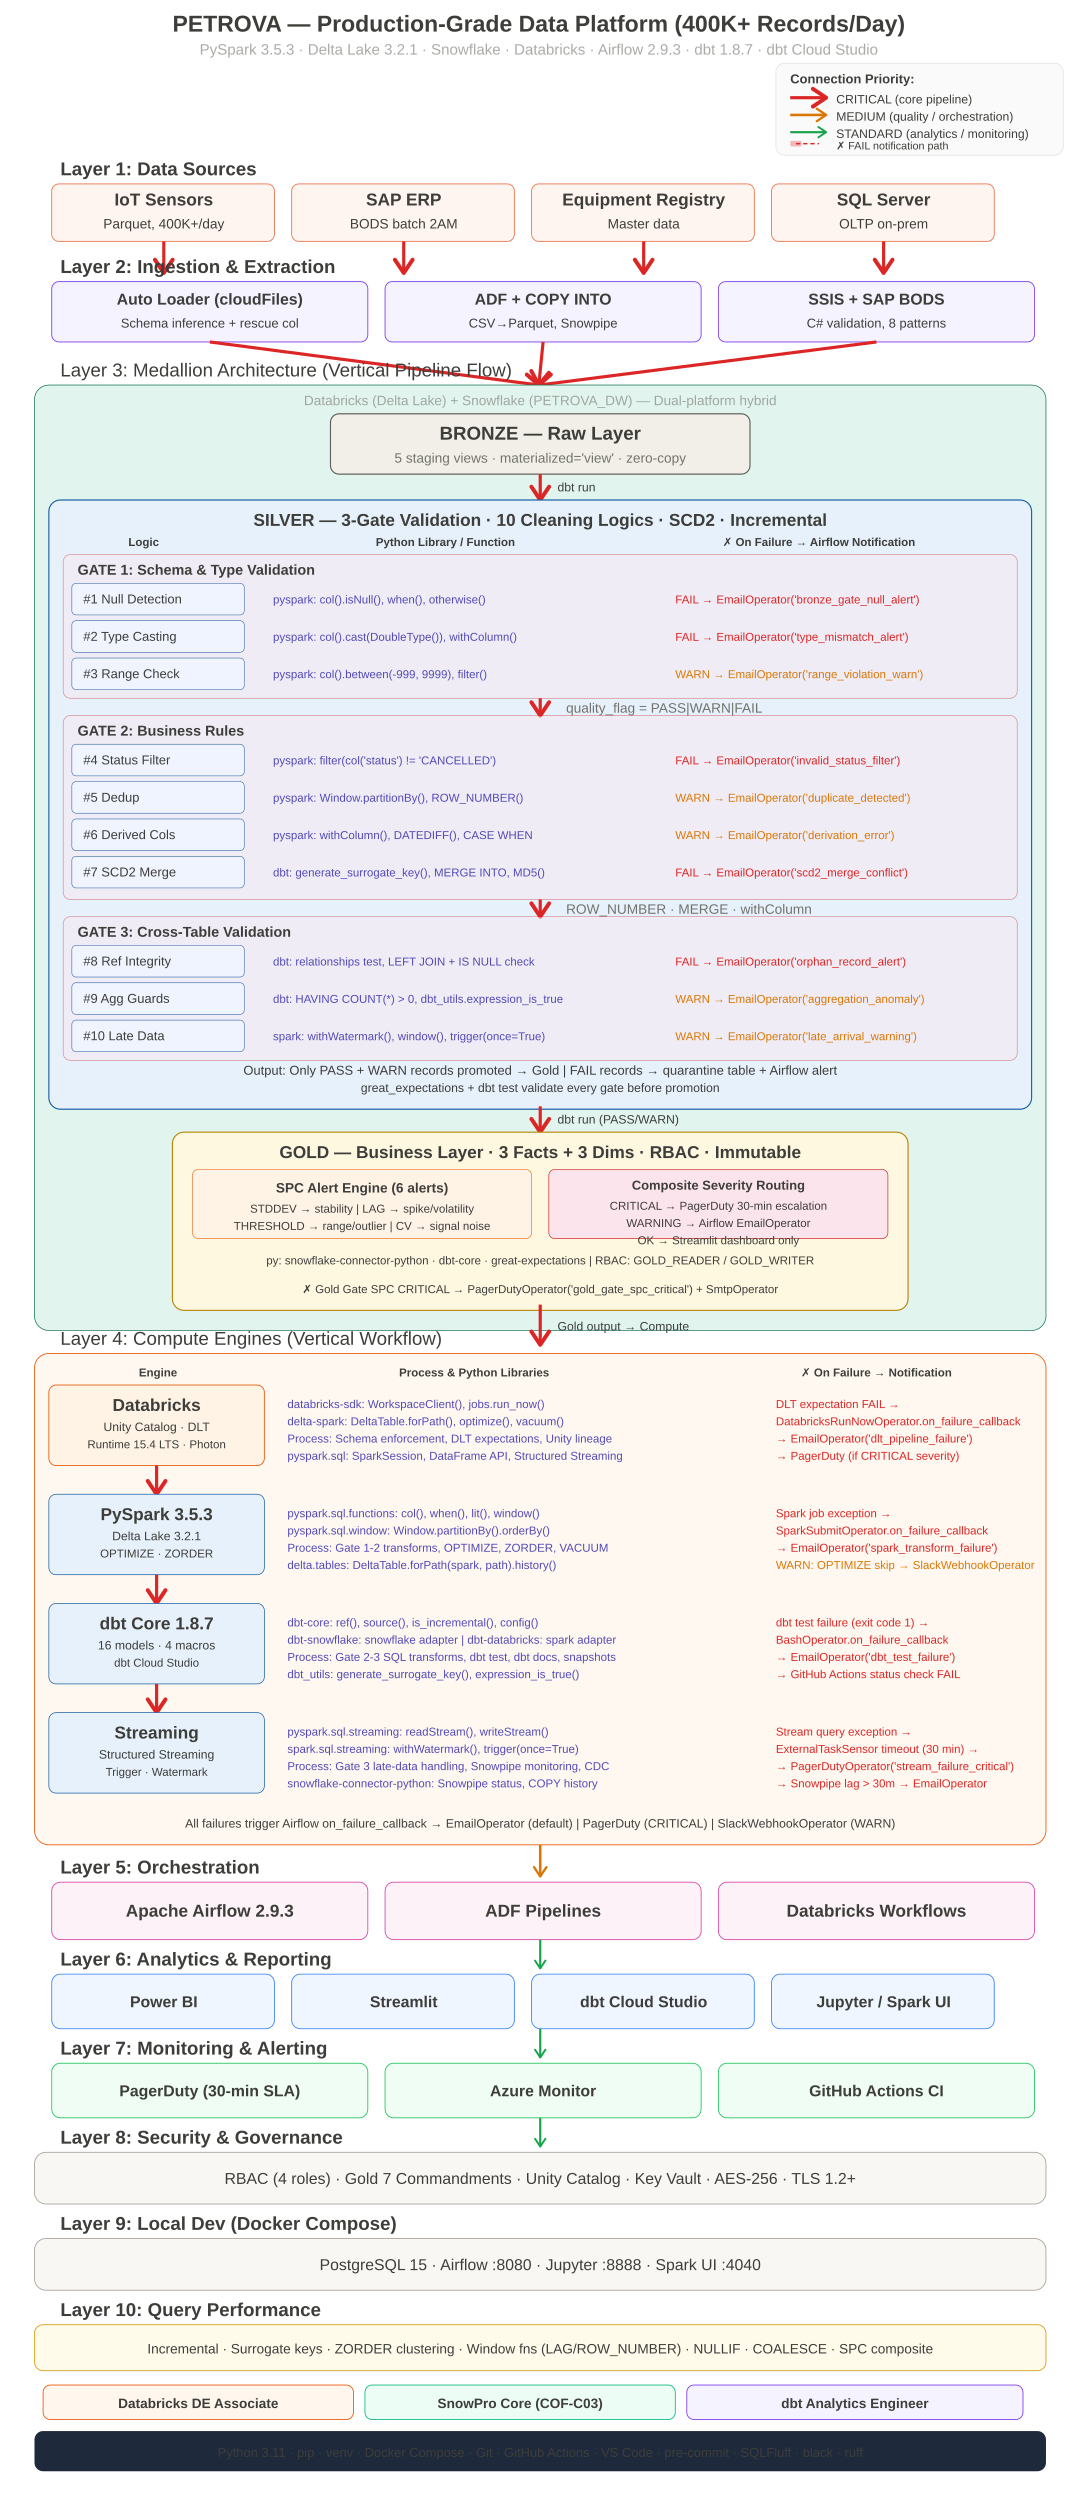
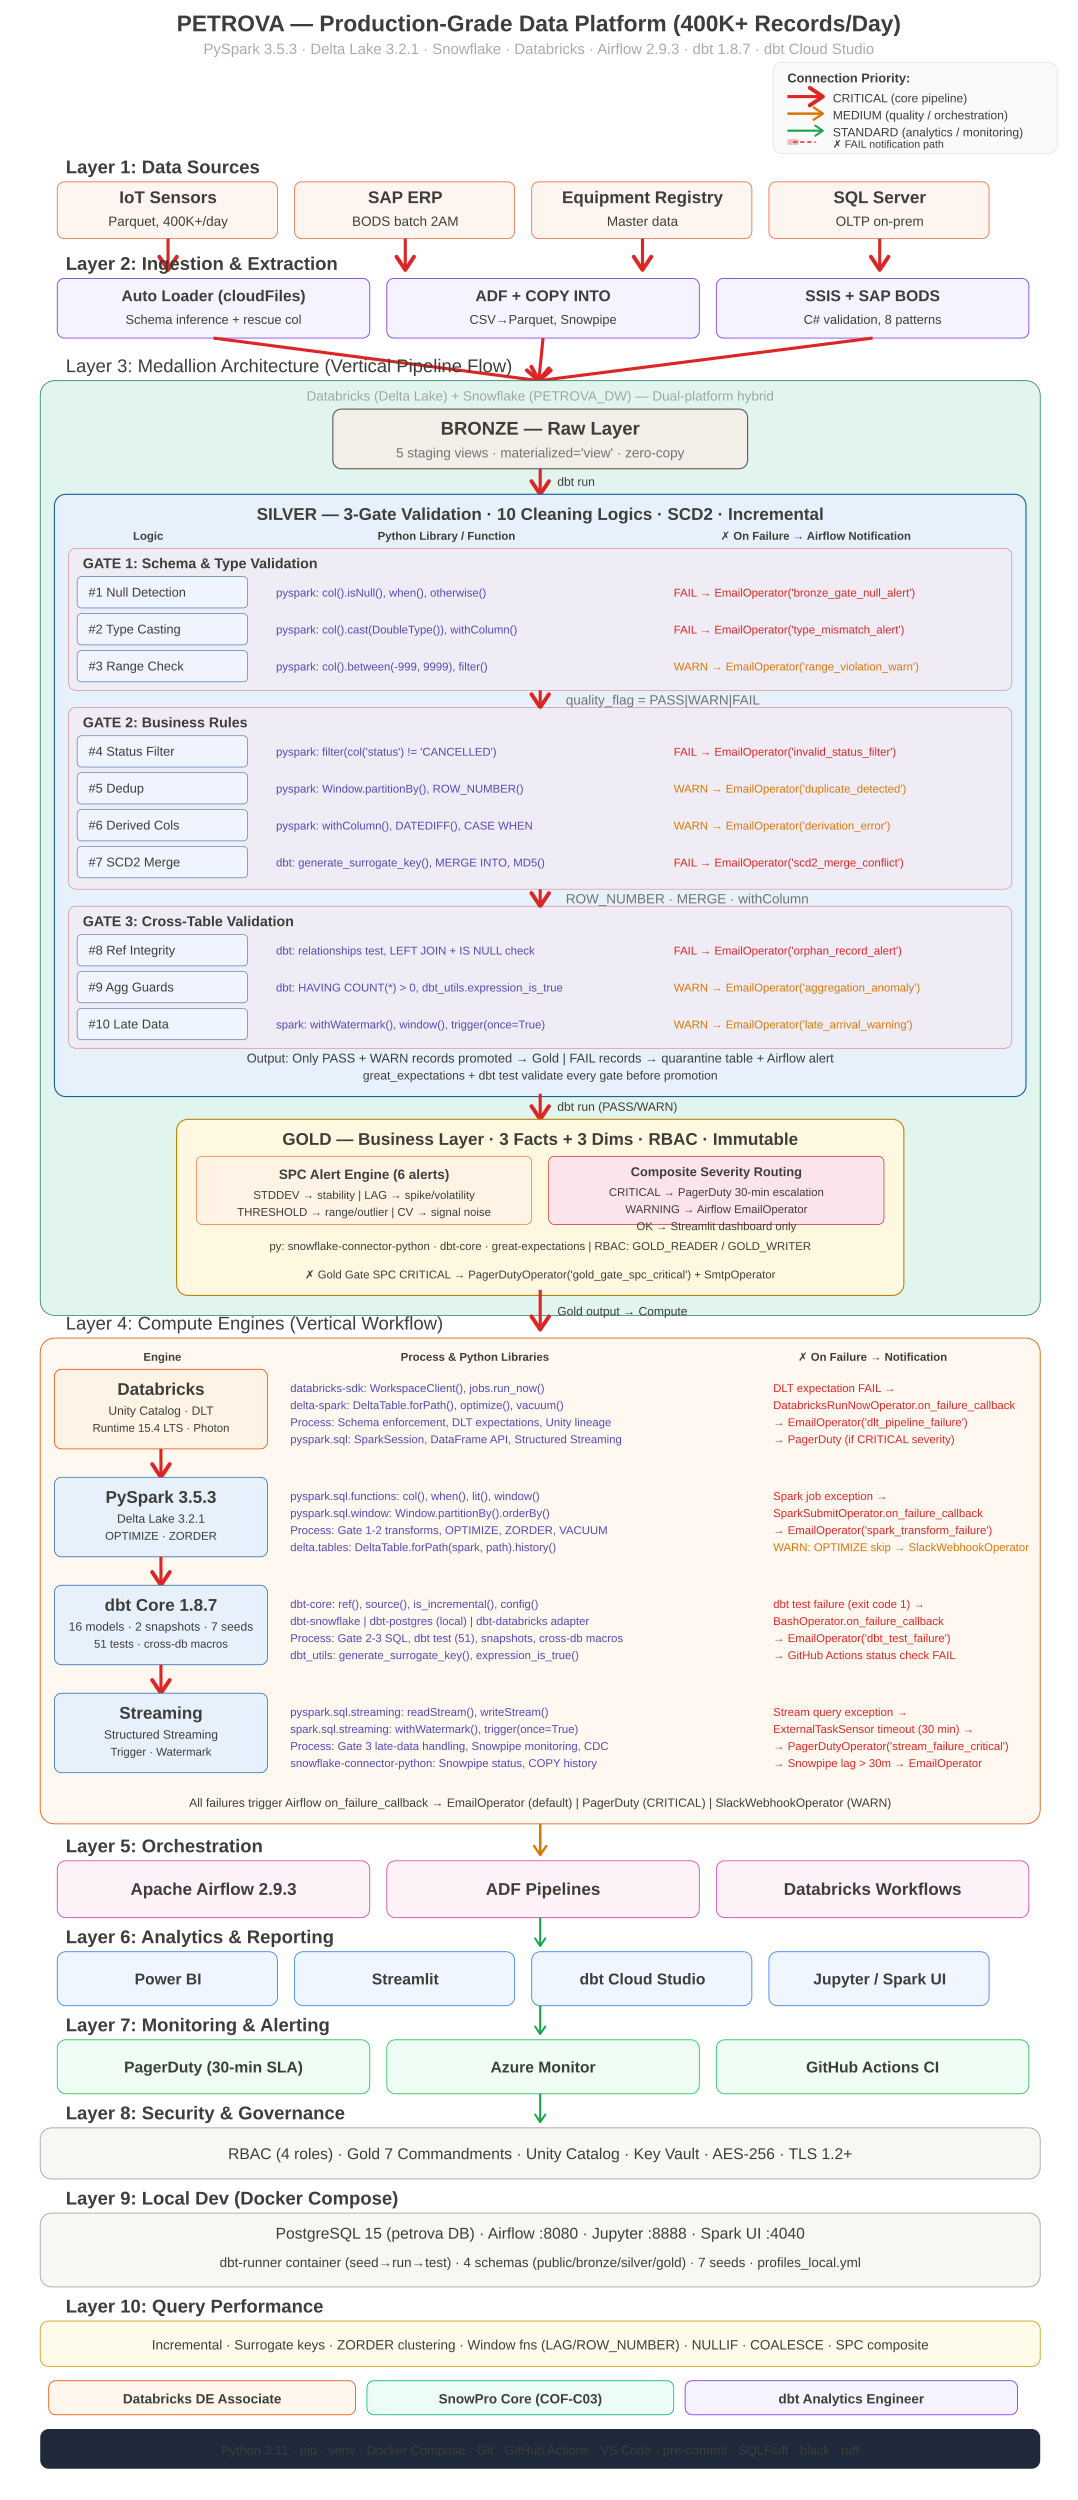
- <svg xmlns="http://www.w3.org/2000/svg" width="1500" height="3480" viewBox="0 0 750 1740" style="font-family:'Segoe UI',Arial,sans-serif;background:#fff">
+ <svg xmlns="http://www.w3.org/2000/svg" width="1500" height="3480" viewBox="0 0 750 1760" style="font-family:'Segoe UI',Arial,sans-serif;background:#fff">
  <style>
text{fill:#3d3d3a}
.th{font-size:13px;font-weight:500}
.ts{font-size:10.5px;fill:#73726c}
.tx{font-size:9.5px;fill:#73726c}
.tlib{font-size:8.5px;font-weight:500}
.arr-red{stroke:#DC2626;stroke-width:2.2}
.arr-yellow{stroke:#D97706;stroke-width:1.8}
.arr-green{stroke:#16A34A;stroke-width:1.5}
.c-coral rect{fill:#FAECE7;stroke:#993C1D;stroke-width:0.5}
.c-coral .th{fill:#712B13}.c-coral .ts{fill:#993C1D}
.c-purple rect{fill:#EEEDFE;stroke:#534AB7;stroke-width:0.5}
.c-purple .th{fill:#3C3489}.c-purple .ts{fill:#534AB7}
.c-teal rect{fill:#E1F5EE;stroke:#0F6E56;stroke-width:0.5}
.c-teal .th{fill:#085041}.c-teal .ts{fill:#0F6E56}
.c-blue rect{fill:#E6F1FB;stroke:#185FA5;stroke-width:0.5}
.c-blue .th{fill:#0C447C}.c-blue .ts{fill:#185FA5}
.c-dbk rect{fill:#FFF3E6;stroke:#E8590C;stroke-width:0.6}
.c-dbk .th{fill:#C2410C}.c-dbk .ts{fill:#E8590C}
.c-amber rect{fill:#FAEEDA;stroke:#854F0B;stroke-width:0.5}
.c-amber .th{fill:#633806}.c-amber .ts{fill:#854F0B}
.c-pink rect{fill:#FBEAF0;stroke:#993556;stroke-width:0.5}
.c-pink .th{fill:#72243E}.c-pink .ts{fill:#993556}
.c-green rect{fill:#EAF3DE;stroke:#3B6D11;stroke-width:0.5}
.c-green .th{fill:#27500A}.c-green .ts{fill:#3B6D11}
.c-gray rect{fill:#F1EFE8;stroke:#5F5E5A;stroke-width:0.5}
.c-gray .th{fill:#444441}.c-gray .ts{fill:#5F5E5A}
.c-red rect{fill:#FCE4EC;stroke:#C00000;stroke-width:0.6}
.c-red .th{fill:#8B0000}.c-red .ts{fill:#C00000}
/* Logic row styling */
.logic-row rect{fill:#F0F4FF;stroke:#3366AA;stroke-width:0.4}
.lib-tag{font-size:8px;font-weight:500;fill:#534AB7}
.fail-tag{font-size:8px;font-weight:500;fill:#DC2626}
.warn-tag{font-size:8px;font-weight:500;fill:#D97706}
</style>
  <defs>
    <marker id="arrowRed" viewBox="0 0 10 10" refX="8" refY="5" markerWidth="7" markerHeight="7" orient="auto-start-reverse">
      <path d="M2 1L8 5L2 9" fill="none" stroke="#DC2626" stroke-width="1.8" stroke-linecap="round" stroke-linejoin="round" />
    </marker>
    <marker id="arrowYellow" viewBox="0 0 10 10" refX="8" refY="5" markerWidth="6" markerHeight="6" orient="auto-start-reverse">
      <path d="M2 1L8 5L2 9" fill="none" stroke="#D97706" stroke-width="1.5" stroke-linecap="round" stroke-linejoin="round" />
    </marker>
    <marker id="arrowGreen" viewBox="0 0 10 10" refX="8" refY="5" markerWidth="6" markerHeight="6" orient="auto-start-reverse">
      <path d="M2 1L8 5L2 9" fill="none" stroke="#16A34A" stroke-width="1.5" stroke-linecap="round" stroke-linejoin="round" />
    </marker>
  </defs>
  <text x="375" y="22" text-anchor="middle" font-size="16" font-weight="600" fill="#1B3A5C">PETROVA — Production-Grade Data Platform (400K+ Records/Day)</text>
  <text class="ts" x="375" y="38" text-anchor="middle" opacity="0.6">PySpark 3.5.3 · Delta Lake 3.2.1 · Snowflake · Databricks · Airflow 2.9.3 · dbt 1.8.7 · dbt Cloud Studio</text>
  <rect x="540" y="44" width="200" height="64" rx="6" fill="#FAFAFA" stroke="#E0E0E0" stroke-width="0.5" />
  <text x="550" y="58" font-size="9" font-weight="600" fill="#333">Connection Priority:</text>
  <line x1="550" y1="68" x2="575" y2="68" class="arr-red" marker-end="url(#arrowRed)" />
  <text x="582" y="72" font-size="8.5" fill="#DC2626" font-weight="500">CRITICAL (core pipeline)</text>
  <line x1="550" y1="80" x2="575" y2="80" class="arr-yellow" marker-end="url(#arrowYellow)" />
  <text x="582" y="84" font-size="8.5" fill="#D97706" font-weight="500">MEDIUM (quality / orchestration)</text>
  <line x1="550" y1="92" x2="575" y2="92" class="arr-green" marker-end="url(#arrowGreen)" />
  <text x="582" y="96" font-size="8.5" fill="#16A34A" font-weight="500">STANDARD (analytics / monitoring)</text>
  <rect x="550" y="98" width="8" height="4" rx="1" fill="#DC2626" opacity="0.3" />
  <line x1="554" y1="100" x2="570" y2="100" stroke="#DC2626" stroke-width="1" stroke-dasharray="3,2" />
  <text x="582" y="104" font-size="7.5" fill="#DC2626">✗ FAIL notification path</text>
  <text x="42" y="122" font-size="13" font-weight="600" fill="#2D2D2D">Layer 1: Data Sources</text>
  <rect x="36" y="128" width="155" height="40" rx="5" fill="#FFF5F0" stroke="#E8734A" stroke-width="0.6" />
  <text x="114" y="143" text-anchor="middle" font-size="12" font-weight="600" fill="#7C2D12">IoT Sensors</text>
  <text x="114" y="159" text-anchor="middle" font-size="9.5" fill="#9A3412">Parquet, 400K+/day</text>
  <rect x="203" y="128" width="155" height="40" rx="5" fill="#FFF5F0" stroke="#E8734A" stroke-width="0.6" />
  <text x="281" y="143" text-anchor="middle" font-size="12" font-weight="600" fill="#7C2D12">SAP ERP</text>
  <text x="281" y="159" text-anchor="middle" font-size="9.5" fill="#9A3412">BODS batch 2AM</text>
  <rect x="370" y="128" width="155" height="40" rx="5" fill="#FFF5F0" stroke="#E8734A" stroke-width="0.6" />
  <text x="448" y="143" text-anchor="middle" font-size="12" font-weight="600" fill="#7C2D12">Equipment Registry</text>
  <text x="448" y="159" text-anchor="middle" font-size="9.5" fill="#9A3412">Master data</text>
  <rect x="537" y="128" width="155" height="40" rx="5" fill="#FFF5F0" stroke="#E8734A" stroke-width="0.6" />
  <text x="615" y="143" text-anchor="middle" font-size="12" font-weight="600" fill="#7C2D12">SQL Server</text>
  <text x="615" y="159" text-anchor="middle" font-size="9.5" fill="#9A3412">OLTP on-prem</text>
  <line x1="114" y1="168" x2="114" y2="190" class="arr-red" marker-end="url(#arrowRed)" />
  <line x1="281" y1="168" x2="281" y2="190" class="arr-red" marker-end="url(#arrowRed)" />
  <line x1="448" y1="168" x2="448" y2="190" class="arr-red" marker-end="url(#arrowRed)" />
  <line x1="615" y1="168" x2="615" y2="190" class="arr-red" marker-end="url(#arrowRed)" />
  <text x="42" y="190" font-size="13" font-weight="600" fill="#2D2D2D">Layer 2: Ingestion &amp; Extraction</text>
  <rect x="36" y="196" width="220" height="42" rx="5" fill="#F5F3FF" stroke="#7C3AED" stroke-width="0.6" />
  <text x="146" y="212" text-anchor="middle" font-size="11" font-weight="600" fill="#3C1D95">Auto Loader (cloudFiles)</text>
  <text x="146" y="228" text-anchor="middle" font-size="9" fill="#5B21B6">Schema inference + rescue col</text>
  <rect x="268" y="196" width="220" height="42" rx="5" fill="#F5F3FF" stroke="#7C3AED" stroke-width="0.6" />
  <text x="378" y="212" text-anchor="middle" font-size="11" font-weight="600" fill="#3C1D95">ADF + COPY INTO</text>
  <text x="378" y="228" text-anchor="middle" font-size="9" fill="#5B21B6">CSV→Parquet, Snowpipe</text>
  <rect x="500" y="196" width="220" height="42" rx="5" fill="#F5F3FF" stroke="#7C3AED" stroke-width="0.6" />
  <text x="610" y="212" text-anchor="middle" font-size="11" font-weight="600" fill="#3C1D95">SSIS + SAP BODS</text>
  <text x="610" y="228" text-anchor="middle" font-size="9" fill="#5B21B6">C# validation, 8 patterns</text>
  <line x1="146" y1="238" x2="375" y2="268" class="arr-red" marker-end="url(#arrowRed)" />
  <line x1="378" y1="238" x2="375" y2="268" class="arr-red" marker-end="url(#arrowRed)" />
  <line x1="610" y1="238" x2="375" y2="268" class="arr-red" marker-end="url(#arrowRed)" />
  <text class="th" x="42" y="262">Layer 3: Medallion Architecture (Vertical Pipeline Flow)</text>
  <g class="c-teal">
    <rect x="24" y="268" width="704" height="658" rx="10" />
  </g>
  <text class="tx" x="376" y="282" text-anchor="middle" opacity="0.6">Databricks (Delta Lake) + Snowflake (PETROVA_DW) — Dual-platform hybrid</text>
  <rect x="230" y="288" width="292" height="42" rx="6" fill="#F1EFE8" stroke="#5F5E5A" stroke-width="0.8" />
  <text x="376" y="306" text-anchor="middle" font-size="13" font-weight="600" fill="#444441">BRONZE — Raw Layer</text>
  <text class="tx" x="376" y="322" text-anchor="middle">5 staging views · materialized='view' · zero-copy</text>
  <line x1="376" y1="330" x2="376" y2="348" class="arr-red" marker-end="url(#arrowRed)" />
  <text class="tlib" x="388" y="342" fill="#DC2626">dbt run</text>
  <rect x="34" y="348" width="684" height="424" rx="8" fill="#E6F1FB" stroke="#185FA5" stroke-width="0.8" />
  <text x="376" y="366" text-anchor="middle" font-size="12" font-weight="600" fill="#0C447C">SILVER — 3-Gate Validation · 10 Cleaning Logics · SCD2 · Incremental</text>
  <text x="100" y="380" font-size="8" font-weight="600" fill="#0C447C" text-anchor="middle">Logic</text>
  <text x="310" y="380" font-size="8" font-weight="600" fill="#534AB7" text-anchor="middle">Python Library / Function</text>
  <text x="570" y="380" font-size="8" font-weight="600" fill="#DC2626" text-anchor="middle">✗ On Failure → Airflow Notification</text>
  <rect x="44" y="386" width="664" height="100" rx="5" fill="#FCE4EC" stroke="#C00000" stroke-width="0.5" opacity="0.4" />
  <text x="54" y="400" font-size="10" font-weight="600" fill="#8B0000">GATE 1: Schema &amp; Type Validation</text>
  <g class="logic-row">
    <rect x="50" y="406" width="120" height="22" rx="3" />
  </g>
  <text x="58" y="420" font-size="9" font-weight="500" fill="#1a3a6a">#1 Null Detection</text>
  <text x="190" y="420" class="lib-tag">pyspark: col().isNull(), when(), otherwise()</text>
  <text x="470" y="420" class="fail-tag">FAIL → EmailOperator('bronze_gate_null_alert')</text>
  <g class="logic-row">
    <rect x="50" y="432" width="120" height="22" rx="3" />
  </g>
  <text x="58" y="446" font-size="9" font-weight="500" fill="#1a3a6a">#2 Type Casting</text>
  <text x="190" y="446" class="lib-tag">pyspark: col().cast(DoubleType()), withColumn()</text>
  <text x="470" y="446" class="fail-tag">FAIL → EmailOperator('type_mismatch_alert')</text>
  <g class="logic-row">
    <rect x="50" y="458" width="120" height="22" rx="3" />
  </g>
  <text x="58" y="472" font-size="9" font-weight="500" fill="#1a3a6a">#3 Range Check</text>
  <text x="190" y="472" class="lib-tag">pyspark: col().between(-999, 9999), filter()</text>
  <text x="470" y="472" class="warn-tag">WARN → EmailOperator('range_violation_warn')</text>
  <line x1="376" y1="486" x2="376" y2="498" class="arr-red" marker-end="url(#arrowRed)" />
  <text class="tx" x="394" y="496" fill="#DC2626" font-weight="500">quality_flag = PASS|WARN|FAIL</text>
  <rect x="44" y="498" width="664" height="128" rx="5" fill="#FCE4EC" stroke="#C00000" stroke-width="0.5" opacity="0.4" />
  <text x="54" y="512" font-size="10" font-weight="600" fill="#8B0000">GATE 2: Business Rules</text>
  <g class="logic-row">
    <rect x="50" y="518" width="120" height="22" rx="3" />
  </g>
  <text x="58" y="532" font-size="9" font-weight="500" fill="#1a3a6a">#4 Status Filter</text>
  <text x="190" y="532" class="lib-tag">pyspark: filter(col('status') != 'CANCELLED')</text>
  <text x="470" y="532" class="fail-tag">FAIL → EmailOperator('invalid_status_filter')</text>
  <g class="logic-row">
    <rect x="50" y="544" width="120" height="22" rx="3" />
  </g>
  <text x="58" y="558" font-size="9" font-weight="500" fill="#1a3a6a">#5 Dedup</text>
  <text x="190" y="558" class="lib-tag">pyspark: Window.partitionBy(), ROW_NUMBER()</text>
  <text x="470" y="558" class="warn-tag">WARN → EmailOperator('duplicate_detected')</text>
  <g class="logic-row">
    <rect x="50" y="570" width="120" height="22" rx="3" />
  </g>
  <text x="58" y="584" font-size="9" font-weight="500" fill="#1a3a6a">#6 Derived Cols</text>
  <text x="190" y="584" class="lib-tag">pyspark: withColumn(), DATEDIFF(), CASE WHEN</text>
  <text x="470" y="584" class="warn-tag">WARN → EmailOperator('derivation_error')</text>
  <g class="logic-row">
    <rect x="50" y="596" width="120" height="22" rx="3" />
  </g>
  <text x="58" y="610" font-size="9" font-weight="500" fill="#1a3a6a">#7 SCD2 Merge</text>
  <text x="190" y="610" class="lib-tag">dbt: generate_surrogate_key(), MERGE INTO, MD5()</text>
  <text x="470" y="610" class="fail-tag">FAIL → EmailOperator('scd2_merge_conflict')</text>
  <line x1="376" y1="626" x2="376" y2="638" class="arr-red" marker-end="url(#arrowRed)" />
  <text class="tx" x="394" y="636" fill="#DC2626" font-weight="500">ROW_NUMBER · MERGE · withColumn</text>
  <rect x="44" y="638" width="664" height="100" rx="5" fill="#FCE4EC" stroke="#C00000" stroke-width="0.5" opacity="0.4" />
  <text x="54" y="652" font-size="10" font-weight="600" fill="#8B0000">GATE 3: Cross-Table Validation</text>
  <g class="logic-row">
    <rect x="50" y="658" width="120" height="22" rx="3" />
  </g>
  <text x="58" y="672" font-size="9" font-weight="500" fill="#1a3a6a">#8 Ref Integrity</text>
  <text x="190" y="672" class="lib-tag">dbt: relationships test, LEFT JOIN + IS NULL check</text>
  <text x="470" y="672" class="fail-tag">FAIL → EmailOperator('orphan_record_alert')</text>
  <g class="logic-row">
    <rect x="50" y="684" width="120" height="22" rx="3" />
  </g>
  <text x="58" y="698" font-size="9" font-weight="500" fill="#1a3a6a">#9 Agg Guards</text>
  <text x="190" y="698" class="lib-tag">dbt: HAVING COUNT(*) &gt; 0, dbt_utils.expression_is_true</text>
  <text x="470" y="698" class="warn-tag">WARN → EmailOperator('aggregation_anomaly')</text>
  <g class="logic-row">
    <rect x="50" y="710" width="120" height="22" rx="3" />
  </g>
  <text x="58" y="724" font-size="9" font-weight="500" fill="#1a3a6a">#10 Late Data</text>
  <text x="190" y="724" class="lib-tag">spark: withWatermark(), window(), trigger(once=True)</text>
  <text x="470" y="724" class="warn-tag">WARN → EmailOperator('late_arrival_warning')</text>
  <text x="376" y="748" text-anchor="middle" font-size="9" font-weight="500" fill="#0C447C">Output: Only PASS + WARN records promoted → Gold | FAIL records → quarantine table + Airflow alert</text>
  <text x="376" y="760" text-anchor="middle" font-size="8.5" fill="#16A34A" font-weight="500">great_expectations + dbt test validate every gate before promotion</text>
  <line x1="376" y1="770" x2="376" y2="788" class="arr-red" marker-end="url(#arrowRed)" />
  <text class="tlib" x="388" y="782" fill="#DC2626">dbt run (PASS/WARN)</text>
  <rect x="120" y="788" width="512" height="124" rx="8" fill="#FFF8E1" stroke="#B8860B" stroke-width="0.8" />
  <text x="376" y="806" text-anchor="middle" font-size="12" font-weight="600" fill="#8B6914">GOLD — Business Layer · 3 Facts + 3 Dims · RBAC · Immutable</text>
  <rect x="134" y="814" width="236" height="48" rx="4" fill="#FFF3E6" stroke="#E8590C" stroke-width="0.4" />
  <text x="252" y="830" text-anchor="middle" font-size="9.5" font-weight="600" fill="#C2410C">SPC Alert Engine (6 alerts)</text>
  <text x="252" y="844" text-anchor="middle" font-size="8" fill="#854F0B">STDDEV → stability | LAG → spike/volatility</text>
  <text x="252" y="856" text-anchor="middle" font-size="8" fill="#854F0B">THRESHOLD → range/outlier | CV → signal noise</text>
  <rect x="382" y="814" width="236" height="48" rx="4" fill="#FCE4EC" stroke="#C00000" stroke-width="0.4" />
  <text x="500" y="828" text-anchor="middle" font-size="9" font-weight="600" fill="#8B0000">Composite Severity Routing</text>
  <text x="500" y="842" text-anchor="middle" font-size="8" fill="#DC2626" font-weight="500">CRITICAL → PagerDuty 30-min escalation</text>
  <text x="500" y="854" text-anchor="middle" font-size="8" fill="#D97706" font-weight="500">WARNING → Airflow EmailOperator</text>
  <text x="500" y="866" text-anchor="middle" font-size="8" fill="#16A34A" font-weight="500">OK → Streamlit dashboard only</text>
  <text x="376" y="880" text-anchor="middle" font-size="8" fill="#8B6914">py: snowflake-connector-python · dbt-core · great-expectations | RBAC: GOLD_READER / GOLD_WRITER</text>
  <text x="376" y="900" text-anchor="middle" font-size="8" fill="#DC2626" font-weight="500">✗ Gold Gate SPC CRITICAL → PagerDutyOperator('gold_gate_spc_critical') + SmtpOperator</text>
  <line x1="376" y1="908" x2="376" y2="936" class="arr-red" marker-end="url(#arrowRed)" />
  <text class="tlib" x="388" y="926" fill="#DC2626">Gold output → Compute</text>
  <text class="th" x="42" y="936">Layer 4: Compute Engines (Vertical Workflow)</text>
  <rect x="24" y="942" width="704" height="342" rx="10" fill="#FFF8F0" stroke="#E8590C" stroke-width="0.6" />
  <text x="110" y="958" font-size="8" font-weight="600" fill="#C2410C" text-anchor="middle">Engine</text>
  <text x="330" y="958" font-size="8" font-weight="600" fill="#534AB7" text-anchor="middle">Process &amp; Python Libraries</text>
  <text x="610" y="958" font-size="8" font-weight="600" fill="#DC2626" text-anchor="middle">✗ On Failure → Notification</text>
  <g class="c-dbk">
    <rect x="34" y="964" width="150" height="56" rx="5" />
  </g>
  <text x="109" y="982" text-anchor="middle" font-size="12" font-weight="600" fill="#C2410C">Databricks</text>
  <text x="109" y="996" text-anchor="middle" font-size="8.5" fill="#E8590C">Unity Catalog · DLT</text>
  <text x="109" y="1008" text-anchor="middle" font-size="8" fill="#E8590C">Runtime 15.4 LTS · Photon</text>
  <text x="200" y="980" class="lib-tag">databricks-sdk: WorkspaceClient(), jobs.run_now()</text>
  <text x="200" y="992" class="lib-tag">delta-spark: DeltaTable.forPath(), optimize(), vacuum()</text>
  <text x="200" y="1004" class="lib-tag">Process: Schema enforcement, DLT expectations, Unity lineage</text>
  <text x="200" y="1016" class="lib-tag">pyspark.sql: SparkSession, DataFrame API, Structured Streaming</text>
  <text x="540" y="980" class="fail-tag">DLT expectation FAIL →</text>
  <text x="540" y="992" class="fail-tag">DatabricksRunNowOperator.on_failure_callback</text>
  <text x="540" y="1004" class="fail-tag">→ EmailOperator('dlt_pipeline_failure')</text>
  <text x="540" y="1016" class="fail-tag">→ PagerDuty (if CRITICAL severity)</text>
  <line x1="109" y1="1020" x2="109" y2="1040" class="arr-red" marker-end="url(#arrowRed)" />
  <g class="c-blue">
    <rect x="34" y="1040" width="150" height="56" rx="5" />
  </g>
  <text x="109" y="1058" text-anchor="middle" font-size="12" font-weight="600" fill="#0C447C">PySpark 3.5.3</text>
  <text x="109" y="1072" text-anchor="middle" font-size="8.5" fill="#185FA5">Delta Lake 3.2.1</text>
  <text x="109" y="1084" text-anchor="middle" font-size="8" fill="#185FA5">OPTIMIZE · ZORDER</text>
  <text x="200" y="1056" class="lib-tag">pyspark.sql.functions: col(), when(), lit(), window()</text>
  <text x="200" y="1068" class="lib-tag">pyspark.sql.window: Window.partitionBy().orderBy()</text>
  <text x="200" y="1080" class="lib-tag">Process: Gate 1-2 transforms, OPTIMIZE, ZORDER, VACUUM</text>
  <text x="200" y="1092" class="lib-tag">delta.tables: DeltaTable.forPath(spark, path).history()</text>
  <text x="540" y="1056" class="fail-tag">Spark job exception →</text>
  <text x="540" y="1068" class="fail-tag">SparkSubmitOperator.on_failure_callback</text>
  <text x="540" y="1080" class="fail-tag">→ EmailOperator('spark_transform_failure')</text>
  <text x="540" y="1092" class="warn-tag">WARN: OPTIMIZE skip → SlackWebhookOperator</text>
  <line x1="109" y1="1096" x2="109" y2="1116" class="arr-red" marker-end="url(#arrowRed)" />
  <g class="c-blue">
    <rect x="34" y="1116" width="150" height="56" rx="5" />
  </g>
  <text x="109" y="1134" text-anchor="middle" font-size="12" font-weight="600" fill="#0C447C">dbt Core 1.8.7</text>
-   <text x="109" y="1148" text-anchor="middle" font-size="8.5" fill="#185FA5">16 models · 4 macros</text>
-   <text x="109" y="1160" text-anchor="middle" font-size="8" fill="#185FA5">dbt Cloud Studio</text>
+   <text x="109" y="1148" text-anchor="middle" font-size="8.5" fill="#185FA5">16 models · 2 snapshots · 7 seeds</text>
+   <text x="109" y="1160" text-anchor="middle" font-size="8" fill="#185FA5">51 tests · cross-db macros</text>
  <text x="200" y="1132" class="lib-tag">dbt-core: ref(), source(), is_incremental(), config()</text>
-   <text x="200" y="1144" class="lib-tag">dbt-snowflake: snowflake adapter | dbt-databricks: spark adapter</text>
-   <text x="200" y="1156" class="lib-tag">Process: Gate 2-3 SQL transforms, dbt test, dbt docs, snapshots</text>
+   <text x="200" y="1144" class="lib-tag">dbt-snowflake | dbt-postgres (local) | dbt-databricks adapter</text>
+   <text x="200" y="1156" class="lib-tag">Process: Gate 2-3 SQL, dbt test (51), snapshots, cross-db macros</text>
  <text x="200" y="1168" class="lib-tag">dbt_utils: generate_surrogate_key(), expression_is_true()</text>
  <text x="540" y="1132" class="fail-tag">dbt test failure (exit code 1) →</text>
  <text x="540" y="1144" class="fail-tag">BashOperator.on_failure_callback</text>
  <text x="540" y="1156" class="fail-tag">→ EmailOperator('dbt_test_failure')</text>
  <text x="540" y="1168" class="fail-tag">→ GitHub Actions status check FAIL</text>
  <line x1="109" y1="1172" x2="109" y2="1192" class="arr-red" marker-end="url(#arrowRed)" />
  <g class="c-blue">
    <rect x="34" y="1192" width="150" height="56" rx="5" />
  </g>
  <text x="109" y="1210" text-anchor="middle" font-size="12" font-weight="600" fill="#0C447C">Streaming</text>
  <text x="109" y="1224" text-anchor="middle" font-size="8.5" fill="#185FA5">Structured Streaming</text>
  <text x="109" y="1236" text-anchor="middle" font-size="8" fill="#185FA5">Trigger · Watermark</text>
  <text x="200" y="1208" class="lib-tag">pyspark.sql.streaming: readStream(), writeStream()</text>
  <text x="200" y="1220" class="lib-tag">spark.sql.streaming: withWatermark(), trigger(once=True)</text>
  <text x="200" y="1232" class="lib-tag">Process: Gate 3 late-data handling, Snowpipe monitoring, CDC</text>
  <text x="200" y="1244" class="lib-tag">snowflake-connector-python: Snowpipe status, COPY history</text>
  <text x="540" y="1208" class="fail-tag">Stream query exception →</text>
  <text x="540" y="1220" class="fail-tag">ExternalTaskSensor timeout (30 min) →</text>
  <text x="540" y="1232" class="fail-tag">→ PagerDutyOperator('stream_failure_critical')</text>
  <text x="540" y="1244" class="fail-tag">→ Snowpipe lag &gt; 30m → EmailOperator</text>
  <text x="376" y="1272" text-anchor="middle" font-size="8.5" fill="#C2410C" font-weight="500">All failures trigger Airflow on_failure_callback → EmailOperator (default) | PagerDuty (CRITICAL) | SlackWebhookOperator (WARN)</text>
  <line x1="376" y1="1284" x2="376" y2="1306" class="arr-yellow" marker-end="url(#arrowYellow)" />
  <text x="42" y="1304" font-size="13" font-weight="600" fill="#2D2D2D">Layer 5: Orchestration</text>
  <rect x="36" y="1310" width="220" height="40" rx="6" fill="#FDF2F8" stroke="#D946A8" stroke-width="0.6" />
  <text x="146" y="1334" text-anchor="middle" font-size="12" font-weight="600" fill="#831843">Apache Airflow 2.9.3</text>
  <rect x="268" y="1310" width="220" height="40" rx="6" fill="#FDF2F8" stroke="#D946A8" stroke-width="0.6" />
  <text x="378" y="1334" text-anchor="middle" font-size="12" font-weight="600" fill="#831843">ADF Pipelines</text>
  <rect x="500" y="1310" width="220" height="40" rx="6" fill="#FDF2F8" stroke="#D946A8" stroke-width="0.6" />
  <text x="610" y="1334" text-anchor="middle" font-size="12" font-weight="600" fill="#831843">Databricks Workflows</text>
  <line x1="376" y1="1350" x2="376" y2="1370" class="arr-green" marker-end="url(#arrowGreen)" />
  <text x="42" y="1368" font-size="13" font-weight="600" fill="#2D2D2D">Layer 6: Analytics &amp; Reporting</text>
  <rect x="36" y="1374" width="155" height="38" rx="6" fill="#EFF6FF" stroke="#3B82F6" stroke-width="0.6" />
  <text x="114" y="1397" text-anchor="middle" font-size="11" font-weight="600" fill="#1E3A5F">Power BI</text>
  <rect x="203" y="1374" width="155" height="38" rx="6" fill="#EFF6FF" stroke="#3B82F6" stroke-width="0.6" />
  <text x="281" y="1397" text-anchor="middle" font-size="11" font-weight="600" fill="#1E3A5F">Streamlit</text>
  <rect x="370" y="1374" width="155" height="38" rx="6" fill="#EFF6FF" stroke="#3B82F6" stroke-width="0.6" />
  <text x="448" y="1397" text-anchor="middle" font-size="11" font-weight="600" fill="#1E3A5F">dbt Cloud Studio</text>
  <rect x="537" y="1374" width="155" height="38" rx="6" fill="#EFF6FF" stroke="#3B82F6" stroke-width="0.6" />
  <text x="615" y="1397" text-anchor="middle" font-size="11" font-weight="600" fill="#1E3A5F">Jupyter / Spark UI</text>
  <line x1="376" y1="1412" x2="376" y2="1432" class="arr-green" marker-end="url(#arrowGreen)" />
  <text x="42" y="1430" font-size="13" font-weight="600" fill="#2D2D2D">Layer 7: Monitoring &amp; Alerting</text>
  <rect x="36" y="1436" width="220" height="38" rx="6" fill="#F0FDF4" stroke="#22C55E" stroke-width="0.6" />
  <text x="146" y="1459" text-anchor="middle" font-size="11" font-weight="600" fill="#14532D">PagerDuty (30-min SLA)</text>
  <rect x="268" y="1436" width="220" height="38" rx="6" fill="#F0FDF4" stroke="#22C55E" stroke-width="0.6" />
  <text x="378" y="1459" text-anchor="middle" font-size="11" font-weight="600" fill="#14532D">Azure Monitor</text>
  <rect x="500" y="1436" width="220" height="38" rx="6" fill="#F0FDF4" stroke="#22C55E" stroke-width="0.6" />
  <text x="610" y="1459" text-anchor="middle" font-size="11" font-weight="600" fill="#14532D">GitHub Actions CI</text>
  <line x1="376" y1="1474" x2="376" y2="1494" class="arr-green" marker-end="url(#arrowGreen)" />
  <text x="42" y="1492" font-size="13" font-weight="600" fill="#2D2D2D">Layer 8: Security &amp; Governance</text>
  <rect x="24" y="1498" width="704" height="36" rx="8" fill="#F8F7F4" stroke="#A8A29E" stroke-width="0.6" />
  <text x="376" y="1520" text-anchor="middle" font-size="11" font-weight="500" fill="#3D3D3A">RBAC (4 roles) · Gold 7 Commandments · Unity Catalog · Key Vault · AES-256 · TLS 1.2+</text>
  <text x="42" y="1552" font-size="13" font-weight="600" fill="#2D2D2D">Layer 9: Local Dev (Docker Compose)</text>
-   <rect x="24" y="1558" width="704" height="36" rx="8" fill="#F8F7F4" stroke="#A8A29E" stroke-width="0.6" />
-   <text x="376" y="1580" text-anchor="middle" font-size="11" font-weight="500" fill="#3D3D3A">PostgreSQL 15 · Airflow :8080 · Jupyter :8888 · Spark UI :4040</text>
-   <text x="42" y="1612" font-size="13" font-weight="600" fill="#2D2D2D">Layer 10: Query Performance</text>
-   <rect x="24" y="1618" width="704" height="32" rx="6" fill="#FFFBEB" stroke="#D4A017" stroke-width="0.6" />
-   <text x="376" y="1638" text-anchor="middle" font-size="9.5" fill="#78350F" font-weight="500">Incremental · Surrogate keys · ZORDER clustering · Window fns (LAG/ROW_NUMBER) · NULLIF · COALESCE · SPC composite</text>
-   <rect x="30" y="1660" width="216" height="24" rx="5" fill="#FFF7ED" stroke="#EA580C" stroke-width="0.6" />
-   <text x="138" y="1676" text-anchor="middle" font-size="9.5" fill="#9A3412" font-weight="600">Databricks DE Associate</text>
-   <rect x="254" y="1660" width="216" height="24" rx="5" fill="#ECFDF5" stroke="#10B981" stroke-width="0.6" />
-   <text x="362" y="1676" text-anchor="middle" font-size="9.5" fill="#064E3B" font-weight="600">SnowPro Core (COF-C03)</text>
-   <rect x="478" y="1660" width="234" height="24" rx="5" fill="#F5F3FF" stroke="#7C3AED" stroke-width="0.6" />
-   <text x="595" y="1676" text-anchor="middle" font-size="9.5" fill="#4C1D95" font-weight="600">dbt Analytics Engineer</text>
-   <rect x="24" y="1692" width="704" height="28" rx="6" fill="#1E293B" />
-   <text x="376" y="1710" text-anchor="middle" font-size="9" fill="#F8FAFC" font-weight="500">Python 3.11 · pip · venv · Docker Compose · Git · GitHub Actions · VS Code · pre-commit · SQLFluff · black · ruff</text>
+   <rect x="24" y="1558" width="704" height="52" rx="8" fill="#F8F7F4" stroke="#A8A29E" stroke-width="0.6" />
+   <text x="376" y="1576" text-anchor="middle" font-size="11" font-weight="500" fill="#3D3D3A">PostgreSQL 15 (petrova DB) · Airflow :8080 · Jupyter :8888 · Spark UI :4040</text>
+   <text x="376" y="1596" text-anchor="middle" font-size="9.5" fill="#5F5E5A">dbt-runner container (seed→run→test) · 4 schemas (public/bronze/silver/gold) · 7 seeds · profiles_local.yml</text>
+   <text x="42" y="1628" font-size="13" font-weight="600" fill="#2D2D2D">Layer 10: Query Performance</text>
+   <rect x="24" y="1634" width="704" height="32" rx="6" fill="#FFFBEB" stroke="#D4A017" stroke-width="0.6" />
+   <text x="376" y="1654" text-anchor="middle" font-size="9.5" fill="#78350F" font-weight="500">Incremental · Surrogate keys · ZORDER clustering · Window fns (LAG/ROW_NUMBER) · NULLIF · COALESCE · SPC composite</text>
+   <rect x="30" y="1676" width="216" height="24" rx="5" fill="#FFF7ED" stroke="#EA580C" stroke-width="0.6" />
+   <text x="138" y="1692" text-anchor="middle" font-size="9.5" fill="#9A3412" font-weight="600">Databricks DE Associate</text>
+   <rect x="254" y="1676" width="216" height="24" rx="5" fill="#ECFDF5" stroke="#10B981" stroke-width="0.6" />
+   <text x="362" y="1692" text-anchor="middle" font-size="9.5" fill="#064E3B" font-weight="600">SnowPro Core (COF-C03)</text>
+   <rect x="478" y="1676" width="234" height="24" rx="5" fill="#F5F3FF" stroke="#7C3AED" stroke-width="0.6" />
+   <text x="595" y="1692" text-anchor="middle" font-size="9.5" fill="#4C1D95" font-weight="600">dbt Analytics Engineer</text>
+   <rect x="24" y="1710" width="704" height="28" rx="6" fill="#1E293B" />
+   <text x="376" y="1728" text-anchor="middle" font-size="9" fill="#F8FAFC" font-weight="500">Python 3.11 · pip · venv · Docker Compose · Git · GitHub Actions · VS Code · pre-commit · SQLFluff · black · ruff</text>
</svg>
